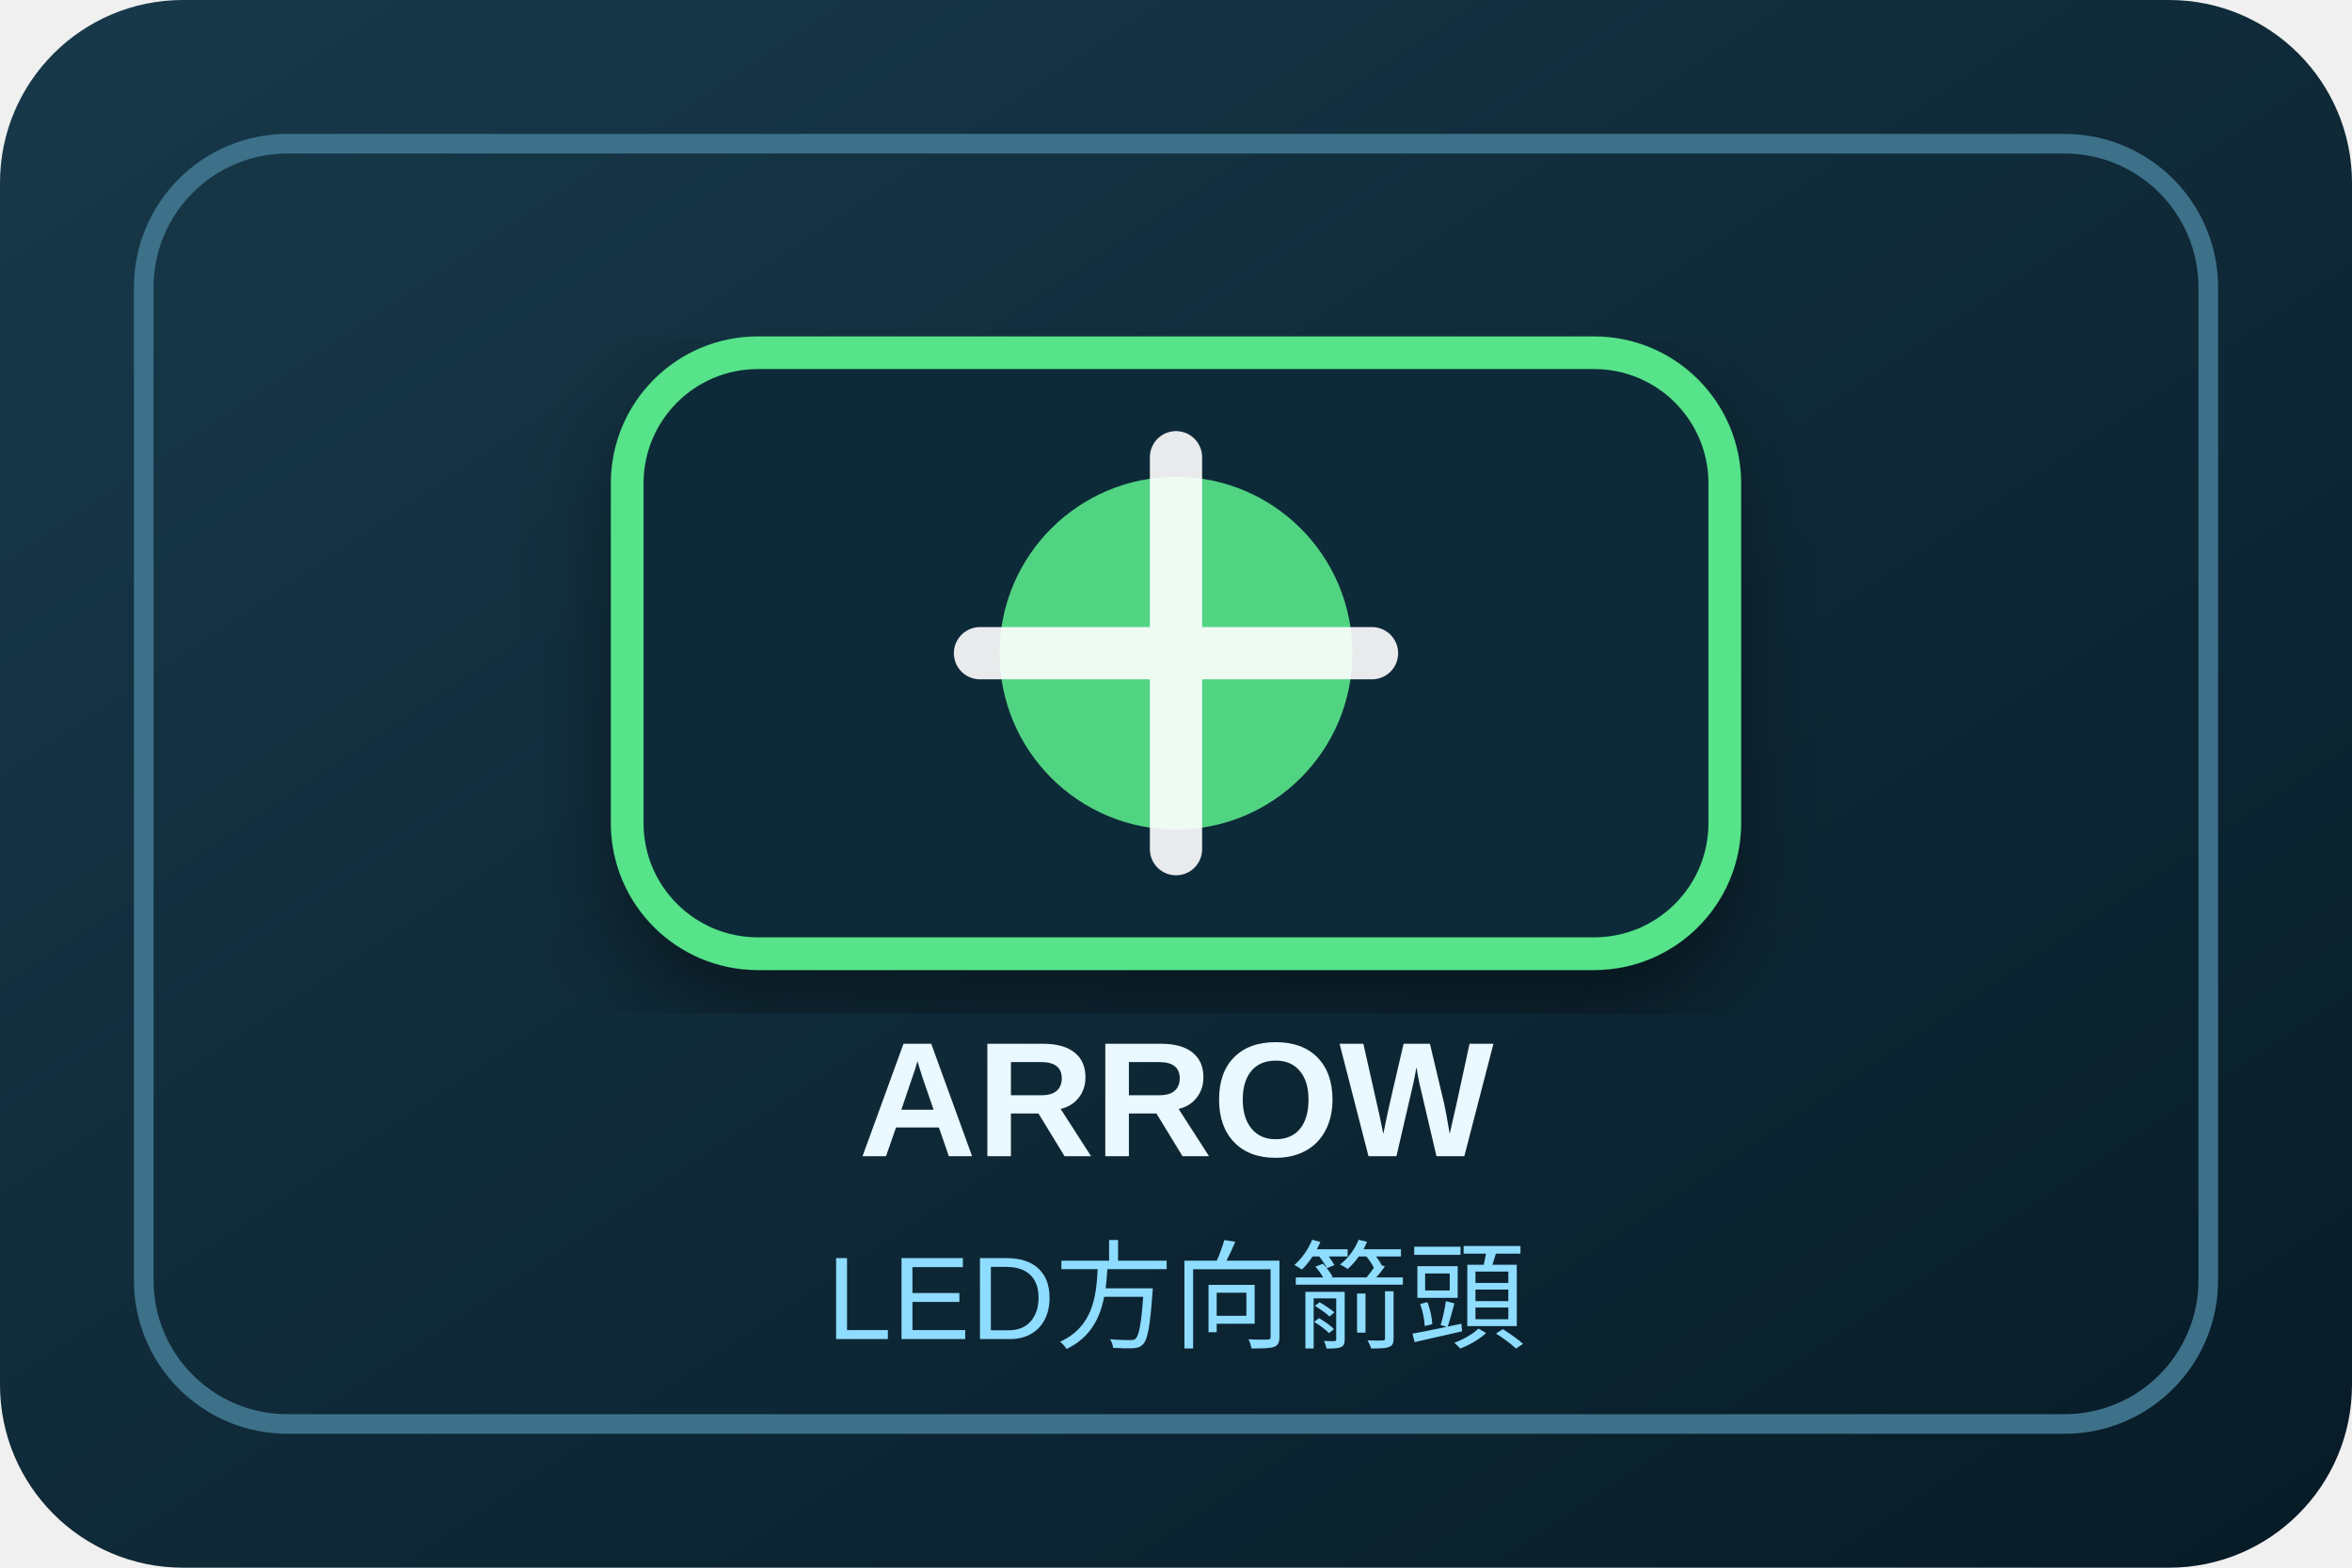
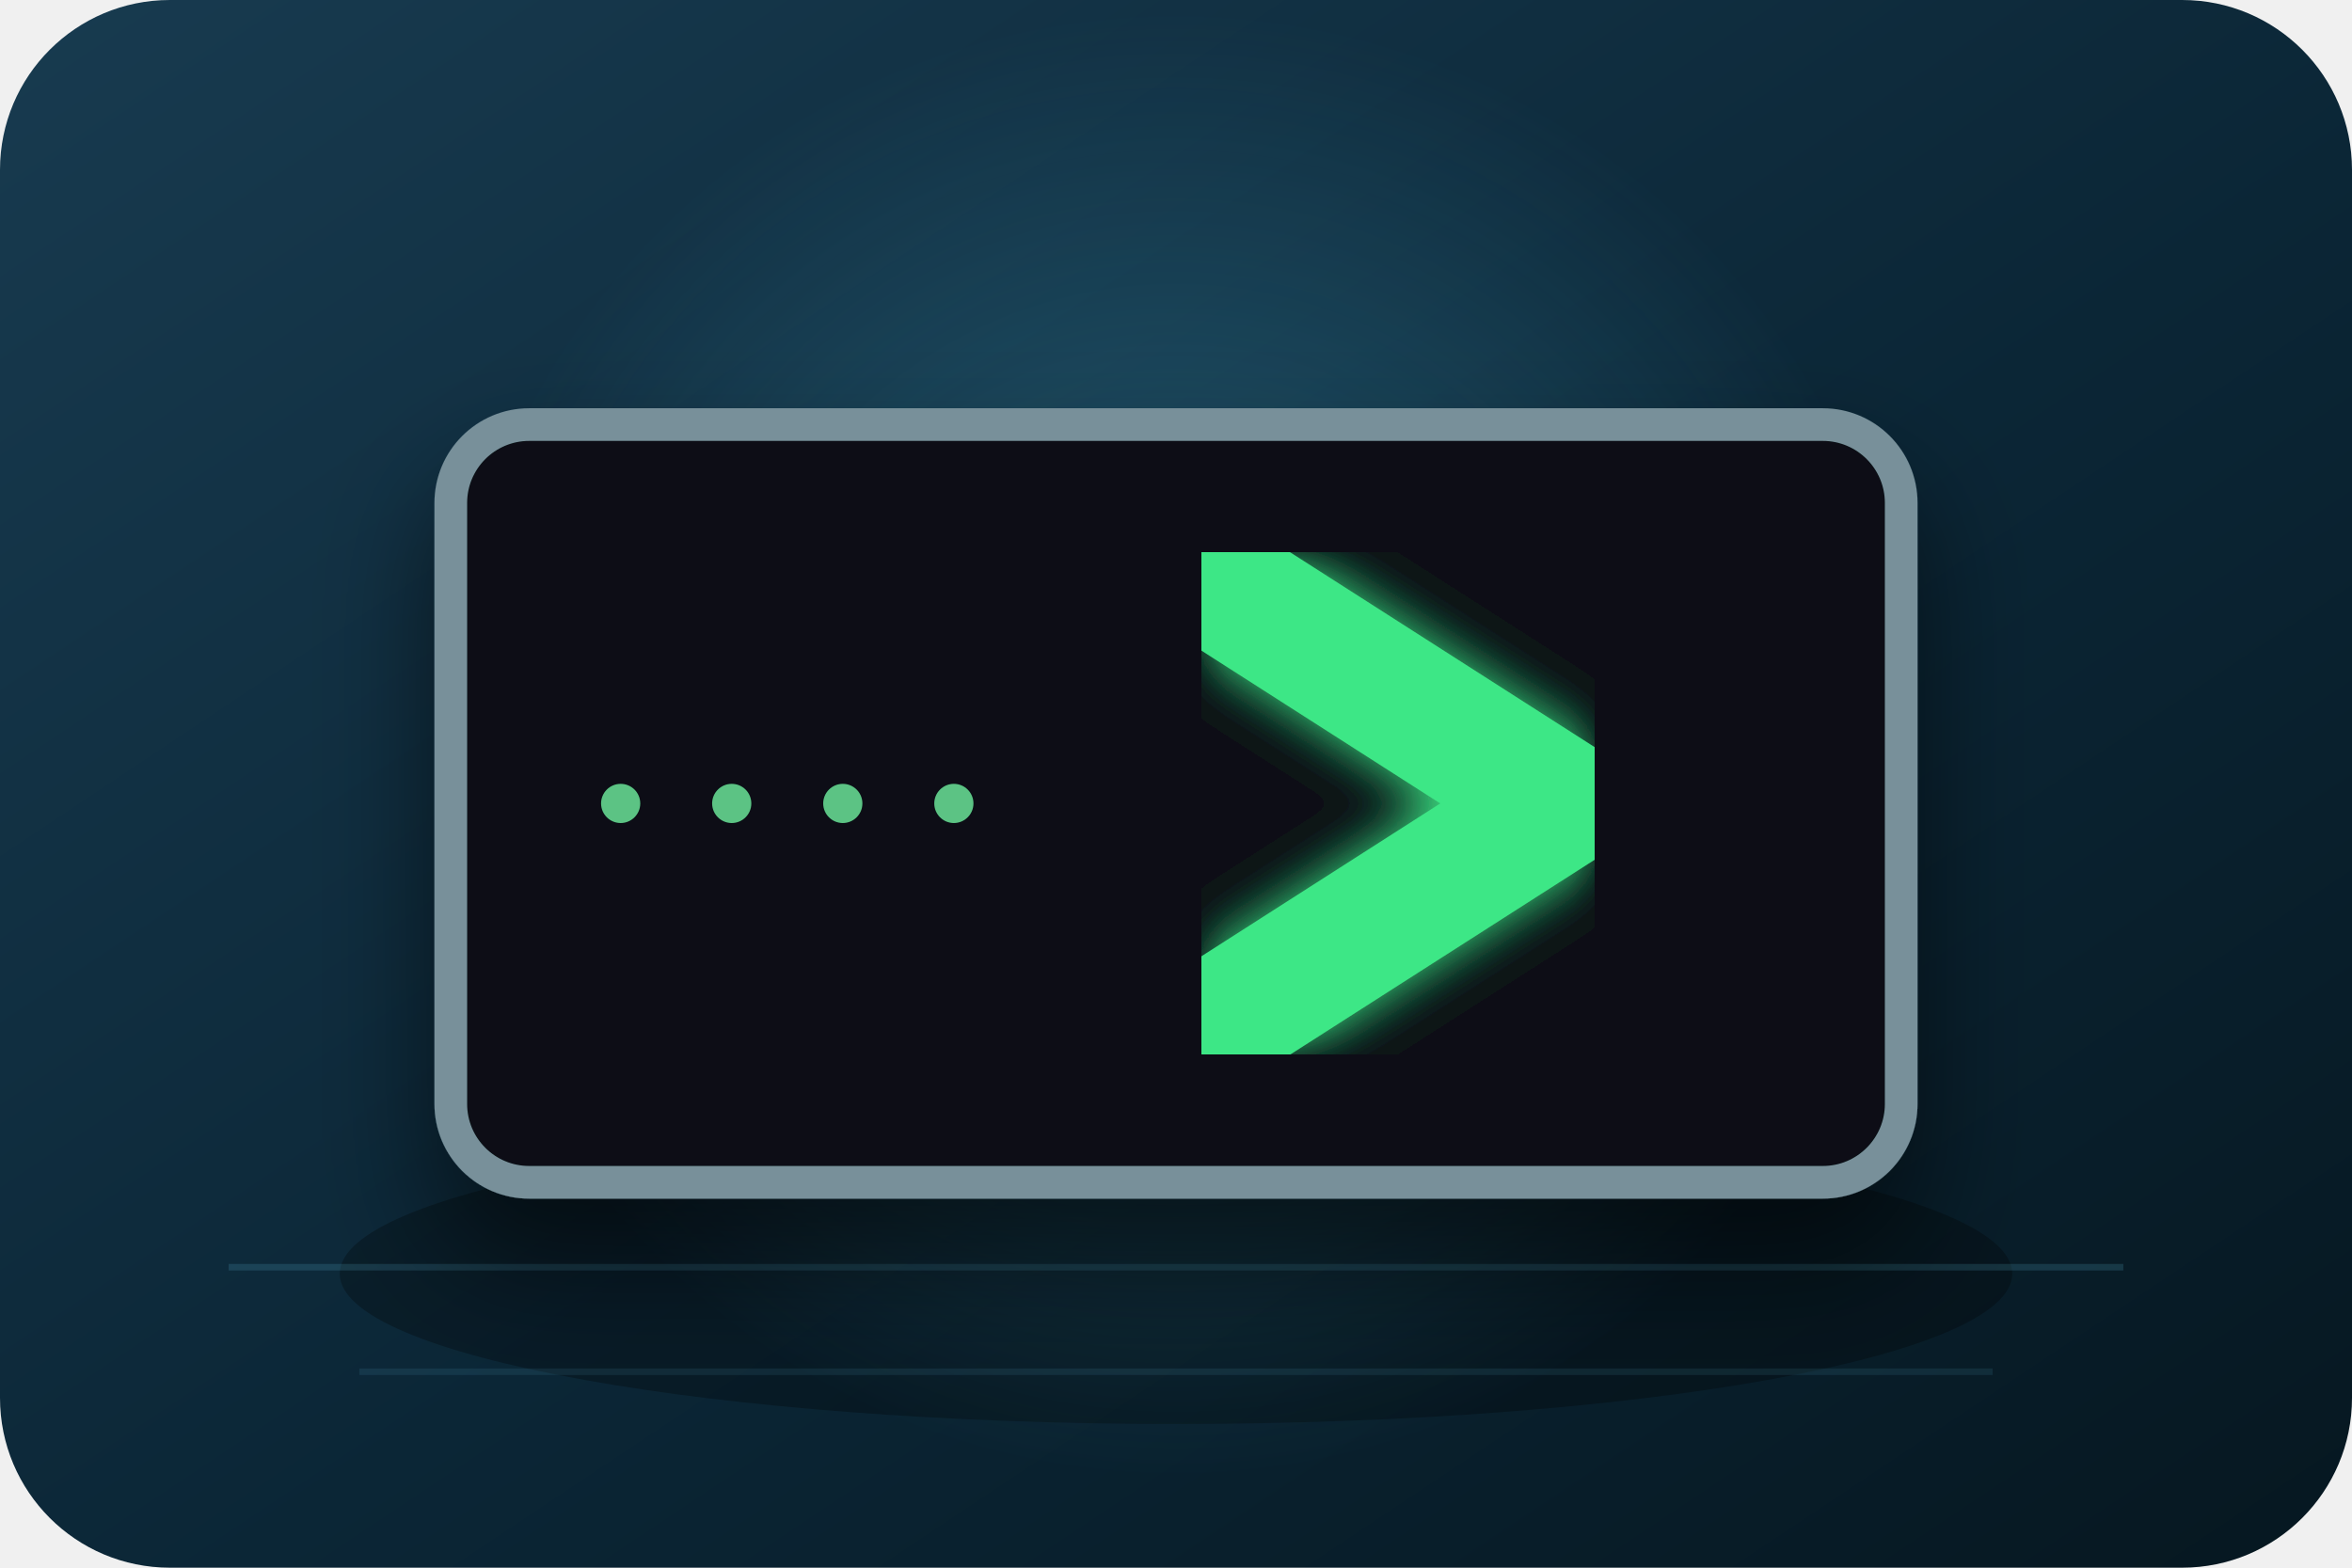
<svg xmlns="http://www.w3.org/2000/svg" width="360" height="240" viewBox="0 0 360 240">
  <defs>
-     <linearGradient id="g" x1="0" y1="0" x2="1" y2="1">
-       <stop stop-color="#18394a" />
-       <stop offset="1" stop-color="#071b27" />
+     <linearGradient id="bg" x1="0" y1="0" x2="1" y2="1">
+       <stop stop-color="#183b50" />
+       <stop offset=".55" stop-color="#0b2636" />
+       <stop offset="1" stop-color="#061720" />
    </linearGradient>
-     <filter id="s">
-       <feDropShadow dx="0" dy="7" stdDeviation="7" flood-opacity=".42" />
+     <radialGradient id="halo">
+       <stop stop-color="#5bd8ff" stop-opacity=".28" />
+       <stop offset="1" stop-color="#5bd8ff" stop-opacity="0" />
+     </radialGradient>
+     <linearGradient id="metal" x1="0" y1="0" x2="1" y2="1">
+       <stop stop-color="#dbe7ec" />
+       <stop offset=".35" stop-color="#8498a2" />
+       <stop offset=".7" stop-color="#344a54" />
+       <stop offset="1" stop-color="#172b34" />
+     </linearGradient>
+     <linearGradient id="black" x1="0" y1="0" x2="1" y2="1">
+       <stop stop-color="#53636b" />
+       <stop offset=".28" stop-color="#171e22" />
+       <stop offset="1" stop-color="#050708" />
+     </linearGradient>
+     <linearGradient id="orange" x1="0" y1="0" x2="1" y2="1">
+       <stop stop-color="#ffd064" />
+       <stop offset=".45" stop-color="#f59e0b" />
+       <stop offset="1" stop-color="#9a4d00" />
+     </linearGradient>
+     <linearGradient id="blue" x1="0" y1="0" x2="1" y2="1">
+       <stop stop-color="#88e8ff" />
+       <stop offset=".45" stop-color="#1599d5" />
+       <stop offset="1" stop-color="#064e72" />
+     </linearGradient>
+     <linearGradient id="green" x1="0" y1="0" x2="1" y2="1">
+       <stop stop-color="#b8ffcf" />
+       <stop offset=".45" stop-color="#27c56f" />
+       <stop offset="1" stop-color="#08743a" />
+     </linearGradient>
+     <linearGradient id="red" x1="0" y1="0" x2="1" y2="1">
+       <stop stop-color="#ffb7aa" />
+       <stop offset=".45" stop-color="#ed4f3d" />
+       <stop offset="1" stop-color="#7d1813" />
+     </linearGradient>
+     <filter id="shadow" x="-30%" y="-30%" width="160%" height="180%">
+       <feDropShadow dx="0" dy="10" stdDeviation="9" flood-color="#000" flood-opacity=".55" />
+     </filter>
+     <filter id="glow">
+       <feGaussianBlur stdDeviation="4" result="b" />
+       <feMerge>
+         <feMergeNode in="b" />
+         <feMergeNode in="SourceGraphic" />
+       </feMerge>
    </filter>
  </defs>
-   <rect width="360" height="240" rx="28" fill="url(#g)" />
-   <rect x="22" y="22" width="316" height="196" rx="22" fill="none" stroke="#3d7189" stroke-width="3" />
-   <g filter="url(#s)">
-     <rect x="96" y="54" width="168" height="92" rx="20" fill="#102b39" stroke="#57e389" stroke-width="5" />
-     <circle cx="180" cy="100" r="27" fill="#57e389" opacity=".92" />
-     <path d="M150 100h60M180 70v60" stroke="#fff" stroke-width="8" stroke-linecap="round" opacity=".9" />
+   <rect width="360" height="240" rx="26" fill="url(#bg)" />
+   <ellipse cx="180" cy="195" rx="128" ry="23" fill="#000" opacity=".28" />
+   <circle cx="180" cy="114" r="112" fill="url(#halo)" />
+   <path d="M35 194H325" stroke="#67c9eb" stroke-opacity=".16" />
+   <path d="M55 210H305" stroke="#67c9eb" stroke-opacity=".1" />
+   <g filter="url(#shadow)">
+     <rect x="69" y="65" width="222" height="116" rx="12" fill="#071015" stroke="#78909a" stroke-width="5" />
+     <path d="M102 123h104" stroke="#3ce786" stroke-width="20" stroke-linecap="round" filter="url(#glow)" />
+     <path d="M189 91l50 32-50 32" fill="none" stroke="#3ce786" stroke-width="20" stroke-linecap="round" stroke-linejoin="round" filter="url(#glow)" />
+     <g fill="#78ffa9" opacity=".75">
+       <circle cx="95" cy="123" r="3" />
+       <circle cx="112" cy="123" r="3" />
+       <circle cx="129" cy="123" r="3" />
+       <circle cx="146" cy="123" r="3" />
+     </g>
  </g>
-   <text x="180" y="177" text-anchor="middle" font-family="Arial, sans-serif" font-size="25" font-weight="700" fill="#eaf8ff">ARROW</text>
-   <text x="180" y="205" text-anchor="middle" font-family="Noto Sans TC, Arial, sans-serif" font-size="18" fill="#8edcff">LED方向箭頭</text>
</svg>
